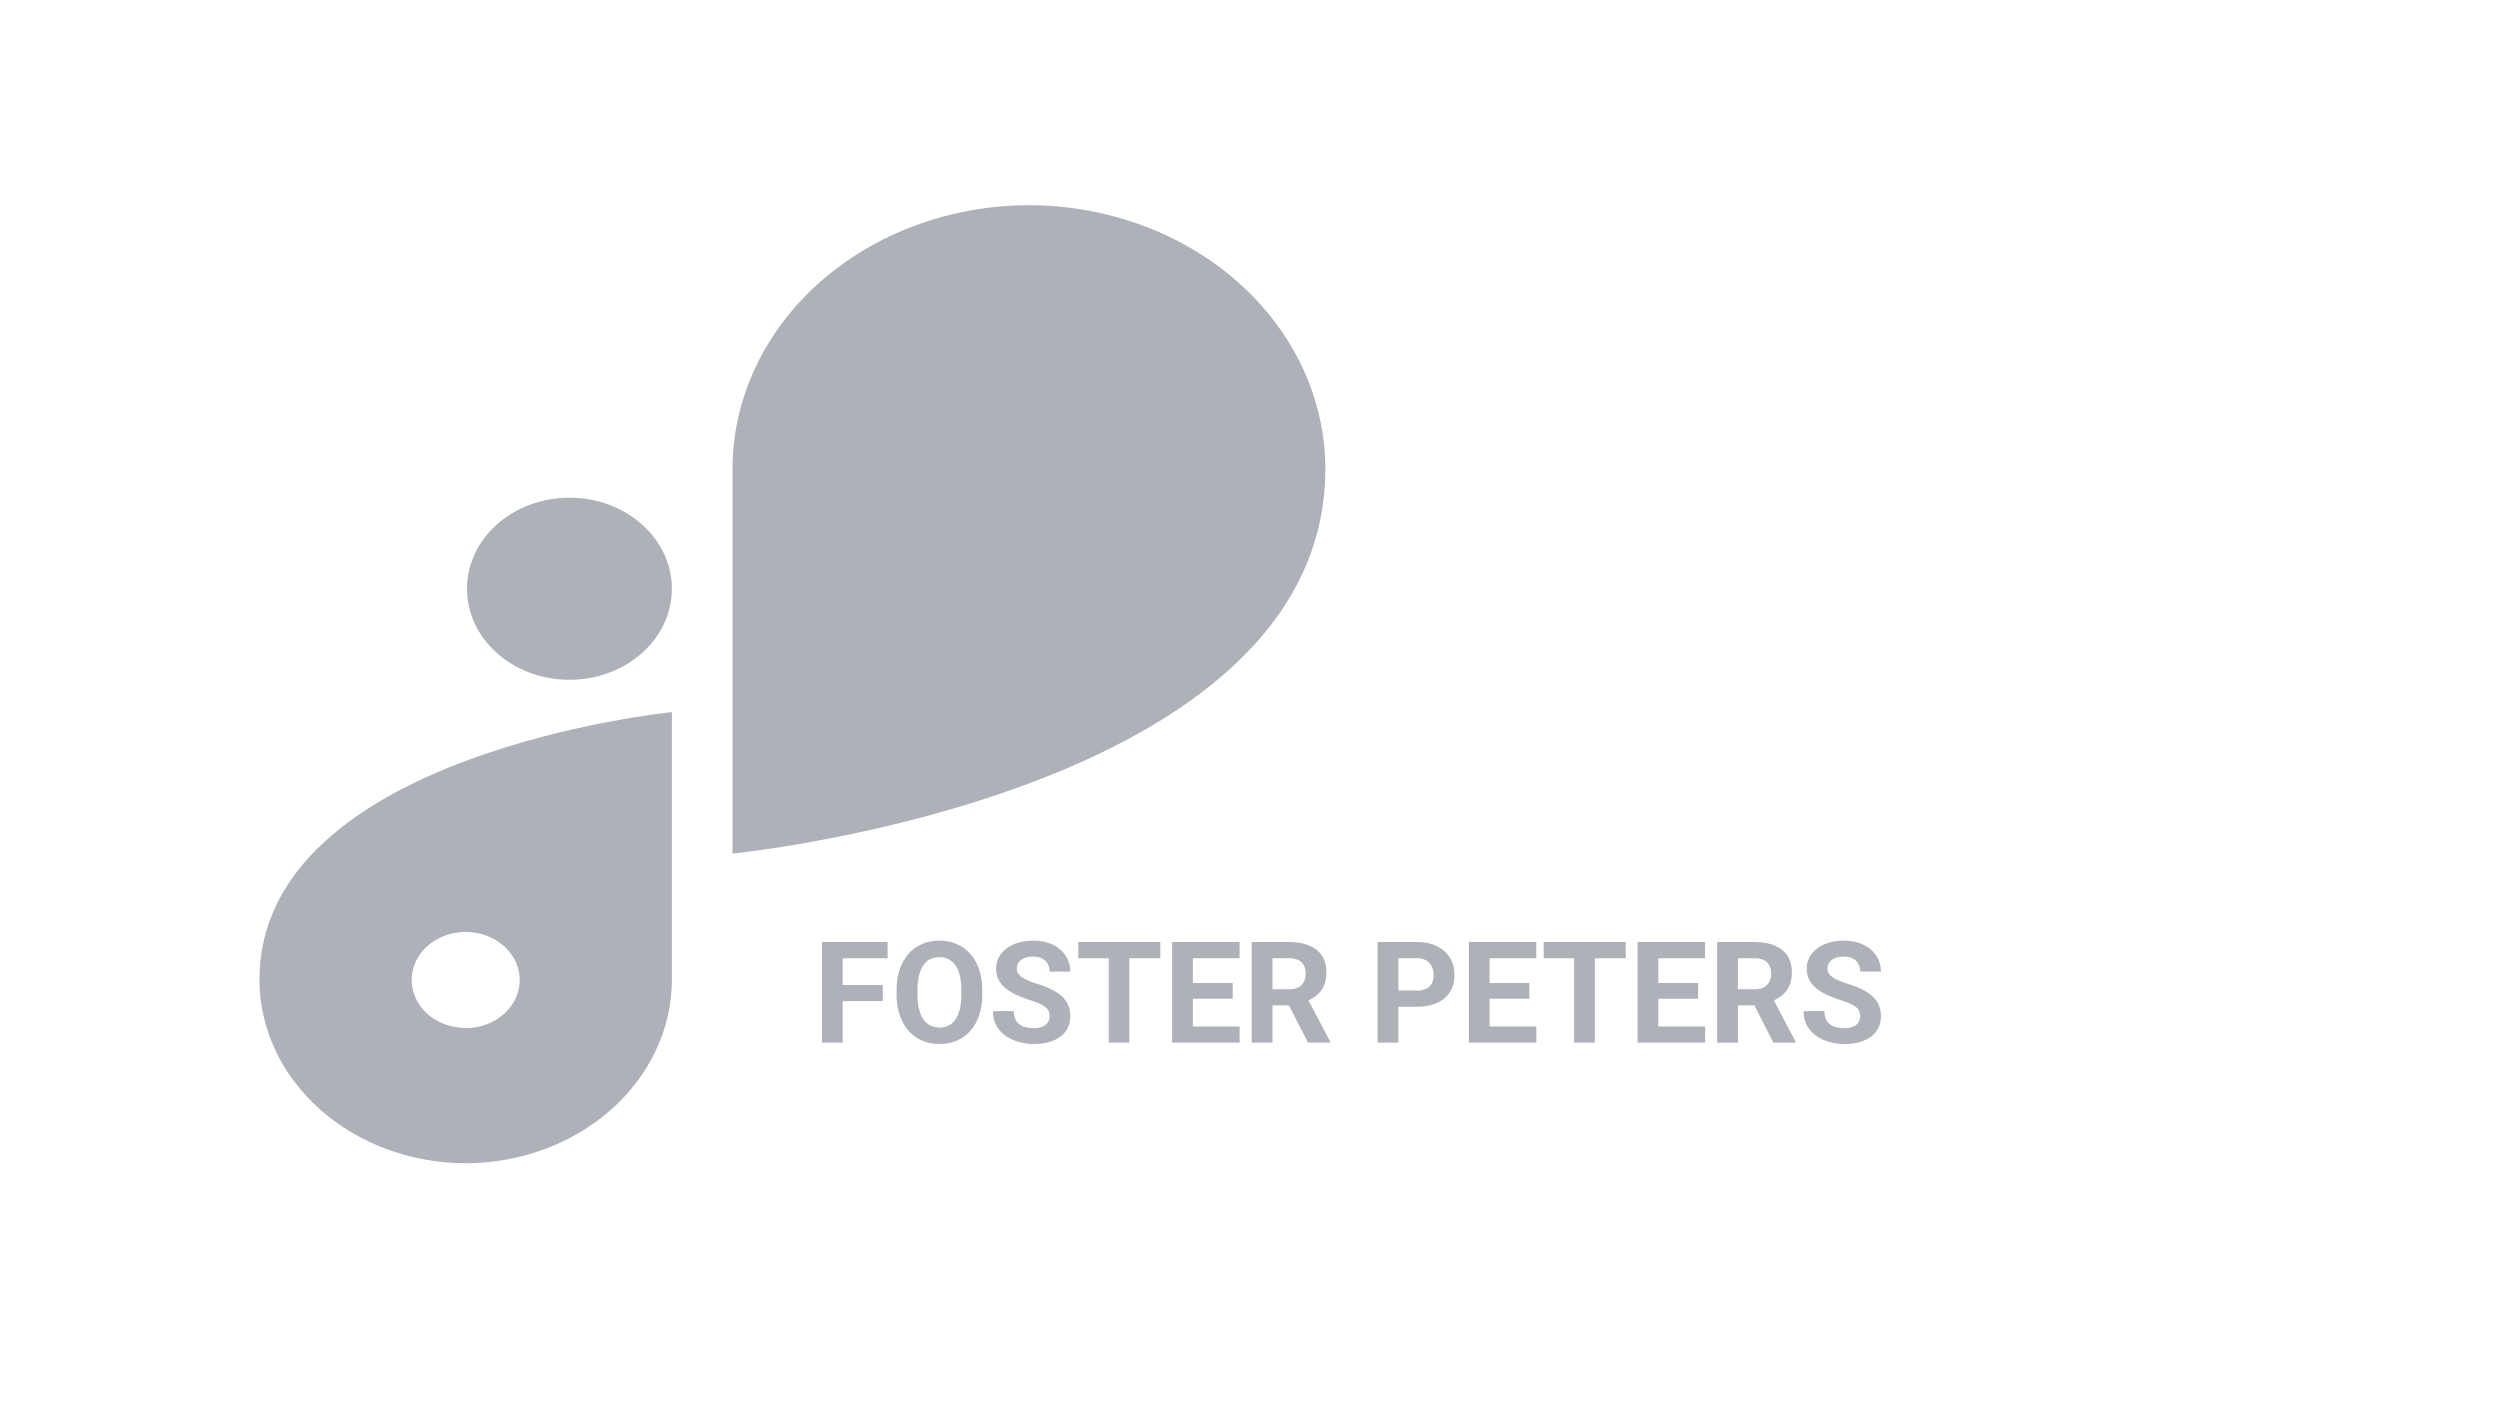
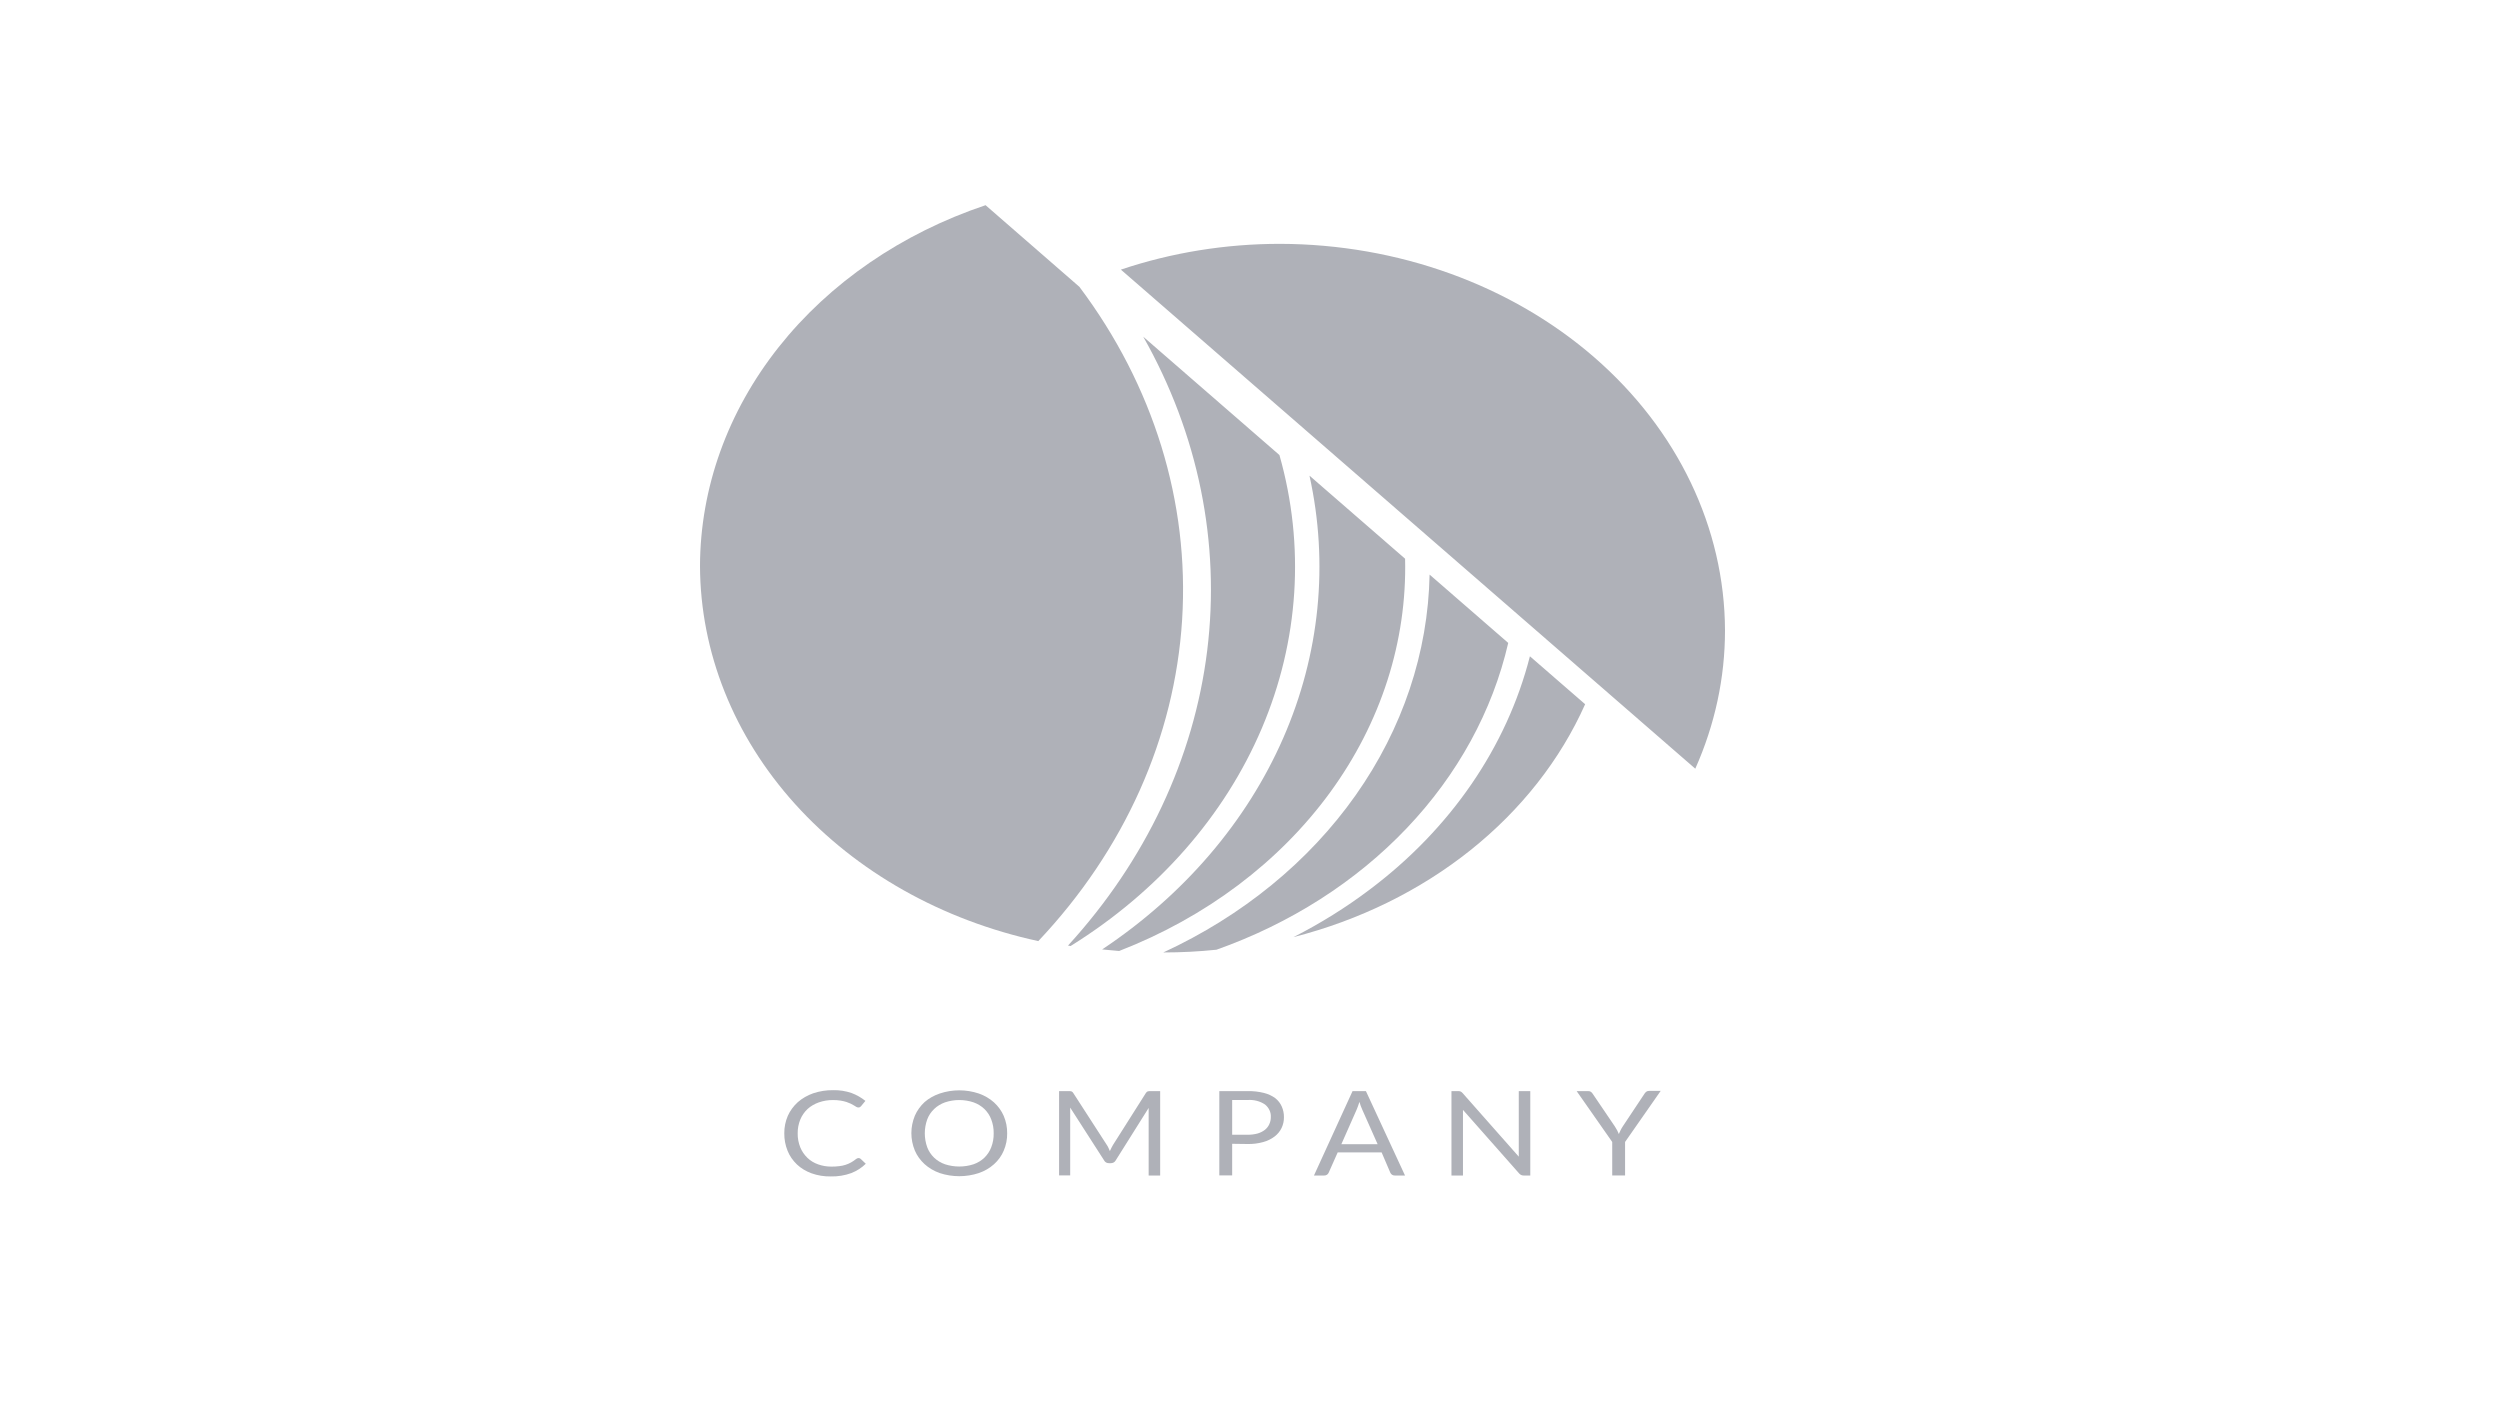
- <svg xmlns="http://www.w3.org/2000/svg" width="106" height="60" fill="none">
-   <path d="M24.146 21.103h-.003c-2.398 0-4.342 1.727-4.342 3.859v.002c0 2.131 1.944 3.859 4.342 3.859h.003c2.398 0 4.342-1.728 4.342-3.859v-.002c0-2.131-1.944-3.86-4.342-3.86ZM56.195 19.87c-.007-2.96-1.333-5.798-3.688-7.891C50.153 9.886 46.96 8.707 43.63 8.7c-3.332.005-6.526 1.184-8.882 3.277-2.356 2.094-3.682 4.931-3.69 7.892v16.323s25.134-2.487 25.137-16.32v-.003ZM11 41.55c.006 2.06.93 4.033 2.568 5.49 1.638 1.456 3.859 2.277 6.176 2.283 2.317-.006 4.537-.827 6.176-2.283 1.638-1.456 2.562-3.429 2.568-5.488V30.194S11 31.927 11 41.55Zm8.744 2.035c-.453 0-.895-.12-1.272-.343a2.108 2.108 0 0 1-.843-.914 1.825 1.825 0 0 1-.13-1.175c.088-.395.306-.758.626-1.042.32-.285.728-.479 1.172-.557a2.556 2.556 0 0 1 1.323.115c.419.155.776.415 1.028.75s.386.728.386 1.13a1.84 1.84 0 0 1-.172.782 2.037 2.037 0 0 1-.496.662c-.212.19-.465.34-.744.444a2.541 2.541 0 0 1-.878.155v-.008ZM35.73 39.941v4.266h-.879v-4.266h.88Zm1.7 1.823v.685h-1.94v-.685h1.94Zm.205-1.823v.689H35.49v-.689h2.145Zm4.013 2.033v.203c0 .324-.044.615-.132.873a1.918 1.918 0 0 1-.372.659c-.16.18-.351.317-.574.413a1.83 1.83 0 0 1-.735.144c-.268 0-.513-.048-.736-.144a1.648 1.648 0 0 1-.574-.413 1.929 1.929 0 0 1-.378-.66 2.696 2.696 0 0 1-.132-.872v-.203c0-.326.044-.617.132-.872a1.92 1.92 0 0 1 .372-.66c.162-.181.354-.32.574-.416.223-.095.468-.143.736-.143.27 0 .514.048.735.143.223.096.414.235.574.416.163.182.288.402.375.66.09.255.135.546.135.873Zm-.888.203v-.208c0-.227-.02-.426-.061-.598a1.295 1.295 0 0 0-.182-.434.785.785 0 0 0-.293-.263.837.837 0 0 0-.395-.091c-.149 0-.28.03-.396.09a.792.792 0 0 0-.29.264 1.339 1.339 0 0 0-.178.434 2.593 2.593 0 0 0-.062.598v.208c0 .224.02.423.062.597.04.172.101.318.181.437a.81.81 0 0 0 .293.267c.115.06.247.09.396.09.148 0 .28-.03.395-.09a.787.787 0 0 0 .29-.267c.078-.12.138-.265.179-.437.04-.174.061-.373.061-.597Zm3.742.914a.565.565 0 0 0-.035-.205.387.387 0 0 0-.124-.17 1.089 1.089 0 0 0-.254-.156 3.605 3.605 0 0 0-.425-.158 5.354 5.354 0 0 1-.551-.21 2.265 2.265 0 0 1-.457-.273 1.23 1.23 0 0 1-.31-.366 1.01 1.01 0 0 1-.112-.484c0-.178.04-.339.117-.483.078-.147.188-.272.328-.375.141-.106.307-.187.498-.243.194-.057.406-.085.636-.085.315 0 .589.056.823.17.235.113.416.268.545.466.131.197.197.422.197.676h-.873a.659.659 0 0 0-.08-.328.535.535 0 0 0-.234-.225.837.837 0 0 0-.393-.083.908.908 0 0 0-.38.07.508.508 0 0 0-.229.185.455.455 0 0 0-.076.258c0 .072.018.138.053.197a.594.594 0 0 0 .164.164c.072.05.16.098.266.143.106.045.228.089.367.132.232.07.436.15.612.237.178.088.326.187.445.296.12.11.21.233.27.372.06.139.09.296.09.472 0 .185-.036.352-.108.498-.072.146-.177.27-.313.372-.137.102-.3.179-.49.232a2.37 2.37 0 0 1-.635.079 2.41 2.41 0 0 1-.624-.082 1.894 1.894 0 0 1-.56-.255 1.286 1.286 0 0 1-.398-.434c-.1-.176-.15-.384-.15-.624h.882c0 .133.02.245.062.337a.563.563 0 0 0 .172.223.742.742 0 0 0 .27.123c.105.025.22.038.346.038a.937.937 0 0 0 .375-.065.463.463 0 0 0 .293-.436Zm3.383-3.15v4.266h-.875v-4.266h.875Zm1.313 0v.689h-3.48v-.689h3.48Zm3.363 3.58v.686h-2.27v-.686h2.27Zm-1.983-3.58v4.266h-.88v-4.266h.88Zm1.687 1.738v.668h-1.974v-.668h1.974Zm.293-1.738v.689h-2.267v-.689h2.267Zm.516 0h1.59c.327 0 .607.05.842.147.236.097.417.242.544.433.127.192.19.427.19.706 0 .229-.038.425-.116.59a1.103 1.103 0 0 1-.326.407 1.688 1.688 0 0 1-.489.257l-.278.147h-1.383l-.006-.686h1.029a.804.804 0 0 0 .383-.082.538.538 0 0 0 .229-.228.705.705 0 0 0 .079-.34.771.771 0 0 0-.076-.355.514.514 0 0 0-.232-.228.855.855 0 0 0-.39-.08h-.711v3.578h-.88v-4.266Zm2.385 4.266-.973-1.901.929-.006.984 1.866v.041h-.94Zm4.614-1.52h-1.087V42h1.087a.89.89 0 0 0 .41-.082.526.526 0 0 0 .232-.234.858.858 0 0 0 0-.691.591.591 0 0 0-.232-.265.76.76 0 0 0-.41-.1h-.782v3.578h-.88v-4.266h1.662c.334 0 .62.06.858.182.24.12.424.284.551.495.127.211.19.452.19.724 0 .275-.063.513-.19.715-.127.2-.31.356-.55.465-.239.11-.525.165-.86.165Zm5.068.834v.686h-2.27v-.686h2.27Zm-1.983-3.58v4.266h-.879v-4.266h.879Zm1.687 1.738v.668h-1.974v-.668h1.974Zm.293-1.738v.689h-2.267v-.689h2.267Zm2.482 0v4.266h-.876v-4.266h.876Zm1.312 0v.689h-3.48v-.689h3.48Zm3.364 3.58v.686h-2.27v-.686h2.27Zm-1.984-3.58v4.266h-.879v-4.266h.88ZM72 41.68v.668h-1.975v-.668H72Zm.293-1.738v.689h-2.268v-.689h2.268Zm.515 0H74.4c.326 0 .607.05.84.147.237.097.419.242.546.433.127.192.19.427.19.706 0 .229-.039.425-.117.59a1.103 1.103 0 0 1-.325.407 1.69 1.69 0 0 1-.49.257l-.278.147h-1.383l-.005-.686h1.028a.804.804 0 0 0 .384-.082.538.538 0 0 0 .228-.228.705.705 0 0 0 .08-.34.771.771 0 0 0-.077-.355.514.514 0 0 0-.231-.228.855.855 0 0 0-.39-.08h-.712v3.578h-.879v-4.266Zm2.385 4.266-.973-1.901.93-.006.983 1.866v.041h-.94Zm3.68-1.116a.565.565 0 0 0-.035-.205.387.387 0 0 0-.123-.17 1.089 1.089 0 0 0-.255-.156 3.605 3.605 0 0 0-.425-.158 5.354 5.354 0 0 1-.55-.21 2.265 2.265 0 0 1-.458-.273 1.23 1.23 0 0 1-.31-.366 1.01 1.01 0 0 1-.112-.484c0-.178.04-.339.117-.483.079-.147.188-.272.329-.375.14-.106.306-.187.498-.243.193-.057.405-.085.635-.085.315 0 .59.056.823.17.235.113.416.268.545.466.131.197.197.422.197.676h-.873a.659.659 0 0 0-.08-.328.535.535 0 0 0-.234-.225.837.837 0 0 0-.392-.083.908.908 0 0 0-.381.07.508.508 0 0 0-.229.185.455.455 0 0 0-.076.258c0 .072.018.138.053.197a.594.594 0 0 0 .164.164c.072.05.161.098.267.143.105.045.227.089.366.132.232.07.436.15.612.237.178.088.326.187.445.296.12.11.21.233.27.372.06.139.09.296.09.472 0 .185-.035.352-.108.498-.072.146-.177.27-.313.372-.137.102-.3.179-.49.232-.189.052-.4.079-.635.079-.211 0-.42-.028-.624-.082a1.894 1.894 0 0 1-.56-.255 1.286 1.286 0 0 1-.398-.434c-.1-.176-.15-.384-.15-.624h.882c0 .133.02.245.062.337a.563.563 0 0 0 .172.223.742.742 0 0 0 .27.123c.106.025.22.038.346.038a.937.937 0 0 0 .375-.065.463.463 0 0 0 .293-.436Z" fill="#AFB1B8" />
+ <svg xmlns="http://www.w3.org/2000/svg" width="106" height="60" viewBox="0 0 106 60" fill="none">
+   <path d="M36.406 49.101C36.422 49.102 36.438 49.105 36.452 49.111C36.467 49.116 36.48 49.124 36.491 49.135L36.709 49.343C36.539 49.512 36.33 49.647 36.095 49.739C35.82 49.839 35.524 49.888 35.226 49.881C34.945 49.886 34.667 49.841 34.408 49.748C34.174 49.663 33.964 49.536 33.791 49.374C33.616 49.206 33.48 49.01 33.394 48.796C33.298 48.557 33.251 48.306 33.254 48.054C33.251 47.8 33.301 47.548 33.404 47.31C33.5 47.095 33.643 46.899 33.827 46.732C34.013 46.569 34.236 46.441 34.481 46.355C34.75 46.265 35.036 46.22 35.324 46.223C35.591 46.217 35.857 46.258 36.106 46.344C36.322 46.425 36.52 46.538 36.693 46.678L36.51 46.9C36.497 46.916 36.481 46.93 36.464 46.941C36.442 46.953 36.416 46.959 36.39 46.957C36.362 46.956 36.334 46.947 36.311 46.934L36.213 46.874L36.076 46.798C36.017 46.77 35.956 46.746 35.894 46.725C35.813 46.7 35.73 46.68 35.645 46.666C35.538 46.649 35.43 46.641 35.321 46.642C35.114 46.64 34.908 46.674 34.716 46.742C34.537 46.805 34.375 46.9 34.241 47.021C34.105 47.15 34.001 47.302 33.933 47.467C33.856 47.655 33.819 47.854 33.822 48.054C33.818 48.257 33.856 48.459 33.933 48.651C34 48.815 34.103 48.965 34.236 49.094C34.361 49.215 34.516 49.309 34.688 49.369C34.867 49.433 35.057 49.465 35.25 49.464C35.361 49.465 35.473 49.459 35.583 49.445C35.763 49.426 35.935 49.372 36.087 49.286C36.163 49.242 36.236 49.193 36.303 49.139C36.331 49.116 36.367 49.103 36.406 49.101V49.101Z" fill="#AFB1B8" />
+   <path d="M42.704 48.054C42.708 48.305 42.658 48.555 42.557 48.791C42.468 49.004 42.328 49.199 42.146 49.363C41.965 49.526 41.745 49.654 41.502 49.738C40.968 49.915 40.378 49.915 39.844 49.738C39.603 49.653 39.385 49.524 39.204 49.361C39.022 49.195 38.881 48.999 38.789 48.783C38.593 48.306 38.593 47.785 38.789 47.308C38.882 47.092 39.023 46.895 39.204 46.727C39.386 46.569 39.604 46.446 39.844 46.365C40.377 46.185 40.969 46.185 41.502 46.365C41.744 46.45 41.963 46.578 42.145 46.741C42.325 46.906 42.465 47.1 42.557 47.312C42.658 47.55 42.708 47.801 42.704 48.054ZM42.132 48.054C42.136 47.853 42.101 47.653 42.028 47.462C41.967 47.298 41.868 47.147 41.736 47.019C41.609 46.897 41.451 46.801 41.276 46.739C40.888 46.609 40.458 46.609 40.071 46.739C39.895 46.801 39.738 46.897 39.61 47.019C39.477 47.146 39.376 47.297 39.315 47.462C39.177 47.847 39.177 48.26 39.315 48.646C39.377 48.81 39.477 48.961 39.61 49.089C39.738 49.21 39.895 49.305 40.071 49.366C40.459 49.492 40.887 49.492 41.276 49.366C41.451 49.305 41.608 49.21 41.736 49.089C41.867 48.96 41.966 48.809 42.028 48.646C42.101 48.455 42.136 48.255 42.132 48.054V48.054Z" fill="#AFB1B8" />
+   <path d="M47.001 48.675L47.059 48.807C47.08 48.76 47.099 48.717 47.121 48.675C47.142 48.63 47.166 48.587 47.192 48.544L48.585 46.344C48.613 46.306 48.637 46.282 48.664 46.275C48.702 46.265 48.74 46.261 48.779 46.263H49.191V49.843H48.703V47.211C48.703 47.178 48.703 47.14 48.703 47.099C48.7 47.059 48.7 47.017 48.703 46.976L47.301 49.208C47.283 49.241 47.255 49.269 47.219 49.289C47.183 49.309 47.142 49.319 47.099 49.319H47.02C46.978 49.32 46.936 49.309 46.9 49.29C46.864 49.27 46.836 49.241 46.819 49.208L45.376 46.962C45.376 47.005 45.376 47.047 45.376 47.09C45.376 47.133 45.376 47.171 45.376 47.204V49.836H44.905V46.263H45.316C45.355 46.261 45.394 46.265 45.431 46.275C45.465 46.29 45.492 46.314 45.507 46.344L46.93 48.547C46.958 48.588 46.982 48.63 47.001 48.675V48.675Z" fill="#AFB1B8" />
+   <path d="M52.244 48.497V49.838H51.699V46.263H52.915C53.145 46.259 53.373 46.286 53.594 46.341C53.77 46.385 53.934 46.461 54.074 46.564C54.195 46.661 54.288 46.781 54.346 46.915C54.411 47.06 54.442 47.216 54.439 47.372C54.441 47.529 54.407 47.684 54.338 47.829C54.273 47.966 54.172 48.088 54.044 48.187C53.904 48.294 53.739 48.375 53.561 48.423C53.349 48.482 53.127 48.51 52.904 48.506L52.244 48.497ZM52.244 48.113H52.904C53.047 48.115 53.19 48.096 53.327 48.059C53.439 48.026 53.543 47.973 53.632 47.905C53.714 47.839 53.777 47.758 53.817 47.668C53.862 47.572 53.884 47.47 53.883 47.367C53.889 47.268 53.871 47.168 53.828 47.076C53.786 46.983 53.721 46.9 53.638 46.832C53.429 46.69 53.168 46.622 52.904 46.64H52.244V48.113Z" fill="#AFB1B8" />
+   <path d="M59.573 49.842H59.142C59.099 49.844 59.057 49.832 59.022 49.809C58.991 49.787 58.967 49.758 58.951 49.726L58.581 48.862H56.718L56.334 49.726C56.32 49.758 56.296 49.786 56.266 49.807C56.231 49.831 56.188 49.844 56.143 49.842H55.712L57.348 46.263H57.915L59.573 49.842ZM56.874 48.513H58.411L57.763 47.056C57.713 46.947 57.672 46.834 57.64 46.72L57.577 46.907C57.558 46.964 57.536 47.016 57.517 47.059L56.874 48.513Z" fill="#AFB1B8" />
+   <path d="M61.929 46.279C61.961 46.295 61.989 46.317 62.011 46.343L64.396 49.042C64.396 48.999 64.396 48.956 64.396 48.916C64.396 48.876 64.396 48.836 64.396 48.798V46.263H64.884V49.843H64.612C64.573 49.843 64.534 49.836 64.5 49.821C64.466 49.804 64.436 49.782 64.412 49.755L62.03 47.059C62.032 47.1 62.032 47.141 62.03 47.182C62.03 47.222 62.03 47.258 62.03 47.291V49.843H61.542V46.263H61.831C61.864 46.262 61.898 46.268 61.929 46.279V46.279Z" fill="#AFB1B8" />
+   <path d="M68.903 48.419V49.84H68.358V48.419L66.85 46.263H67.338C67.38 46.261 67.422 46.272 67.455 46.294C67.485 46.317 67.51 46.344 67.529 46.374L68.472 47.765C68.51 47.824 68.543 47.879 68.57 47.931C68.598 47.983 68.62 48.033 68.639 48.083L68.709 47.928C68.736 47.872 68.767 47.818 68.802 47.765L69.732 46.365C69.751 46.337 69.775 46.312 69.803 46.289C69.835 46.265 69.877 46.252 69.92 46.254H70.413L68.903 48.419Z" fill="#AFB1B8" />
+   <path d="M46.731 40.256C46.968 40.282 47.209 40.303 47.451 40.322C51.13 38.893 54.242 36.552 56.399 33.594C58.555 30.636 59.66 27.191 59.576 23.69L55.522 20.168C56.346 23.895 55.96 27.748 54.408 31.296C52.855 34.844 50.197 37.946 46.731 40.256V40.256Z" fill="#AFB1B8" />
+   <path d="M45.284 40.092L45.393 40.111C49.097 37.809 51.92 34.595 53.499 30.884C55.078 27.173 55.339 23.135 54.248 19.294L48.474 14.277C50.809 18.401 51.749 23.016 51.185 27.586C50.62 32.156 48.574 36.493 45.284 40.092V40.092Z" fill="#AFB1B8" />
+   <path d="M64.868 27.827C63.887 31.673 61.504 35.142 58.074 37.719C57.072 38.476 55.991 39.15 54.845 39.733C57.639 39.019 60.206 37.758 62.35 36.046C64.494 34.334 66.157 32.218 67.21 29.859L64.868 27.827Z" fill="#AFB1B8" />
+   <path d="M63.949 27.26L60.615 24.363C60.551 27.666 59.47 30.894 57.484 33.712C55.499 36.529 52.681 38.833 49.324 40.384H49.341C50.089 40.384 50.836 40.345 51.579 40.268C54.716 39.155 57.488 37.385 59.646 35.115C61.805 32.846 63.283 30.147 63.949 27.26V27.26Z" fill="#AFB1B8" />
+   <path d="M45.766 12.161L41.788 8.7C38.232 9.894 35.174 11.993 33.013 14.722C30.853 17.451 29.691 20.684 29.68 23.996V23.996C29.693 27.656 31.111 31.208 33.709 34.089C36.307 36.97 39.937 39.016 44.024 39.903C47.672 36.041 49.809 31.269 50.122 26.28C50.435 21.291 48.909 16.345 45.766 12.161V12.161Z" fill="#AFB1B8" />
+   <path d="M73.14 26.727C73.126 22.385 71.134 18.224 67.6 15.153C64.066 12.083 59.276 10.352 54.278 10.339V10.339C51.969 10.338 49.679 10.708 47.525 11.432L71.88 32.593C72.714 30.722 73.141 28.733 73.14 26.727V26.727Z" fill="#AFB1B8" />
</svg>
